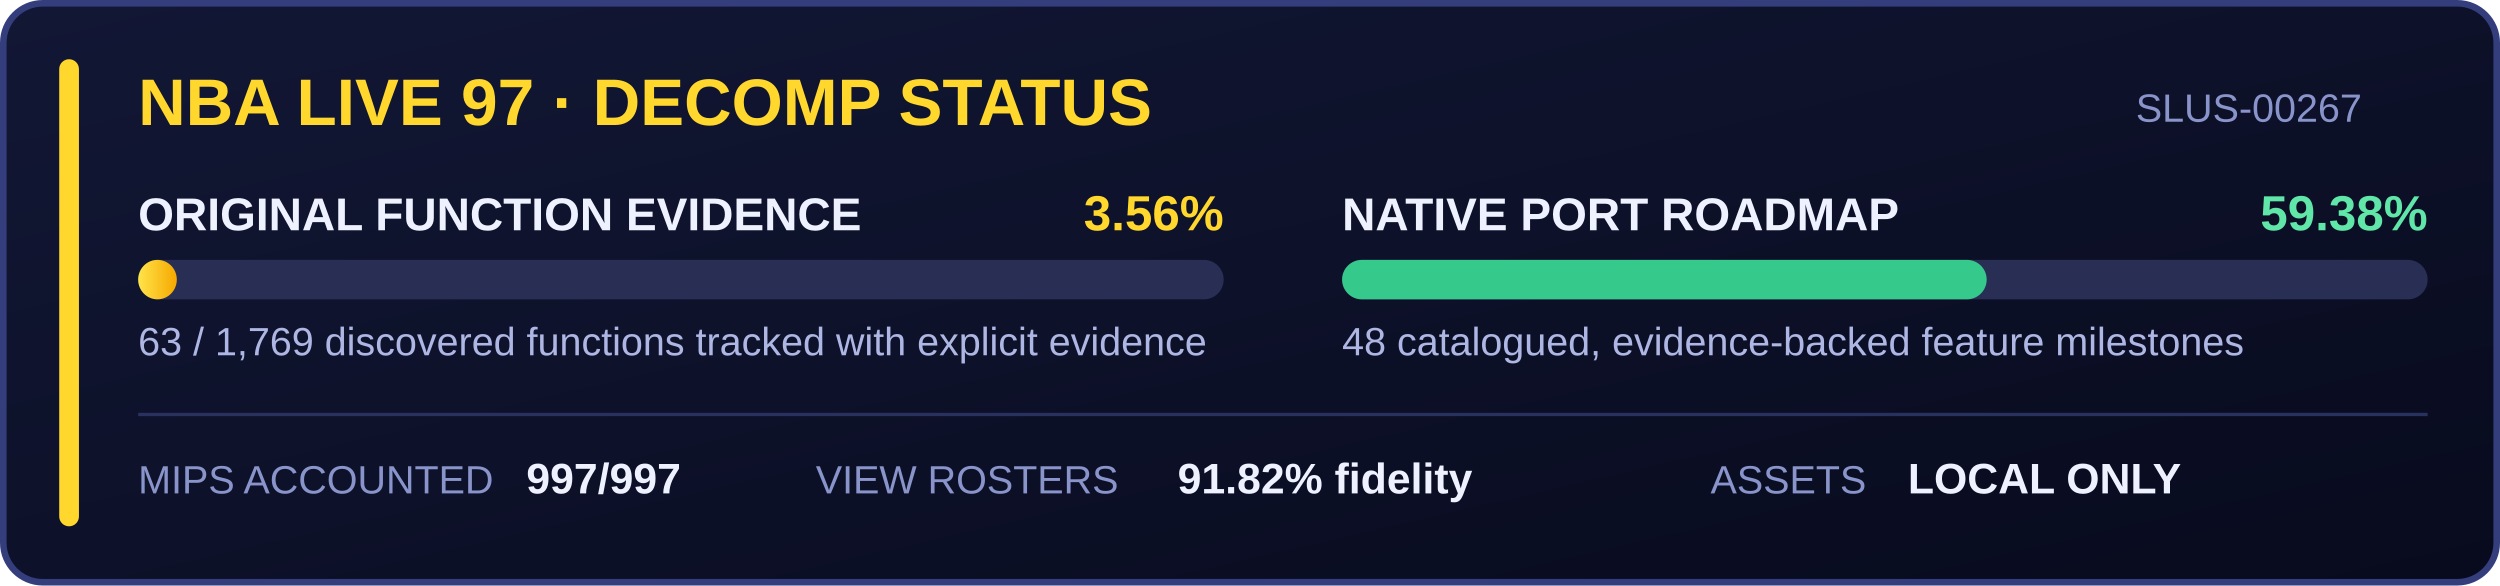
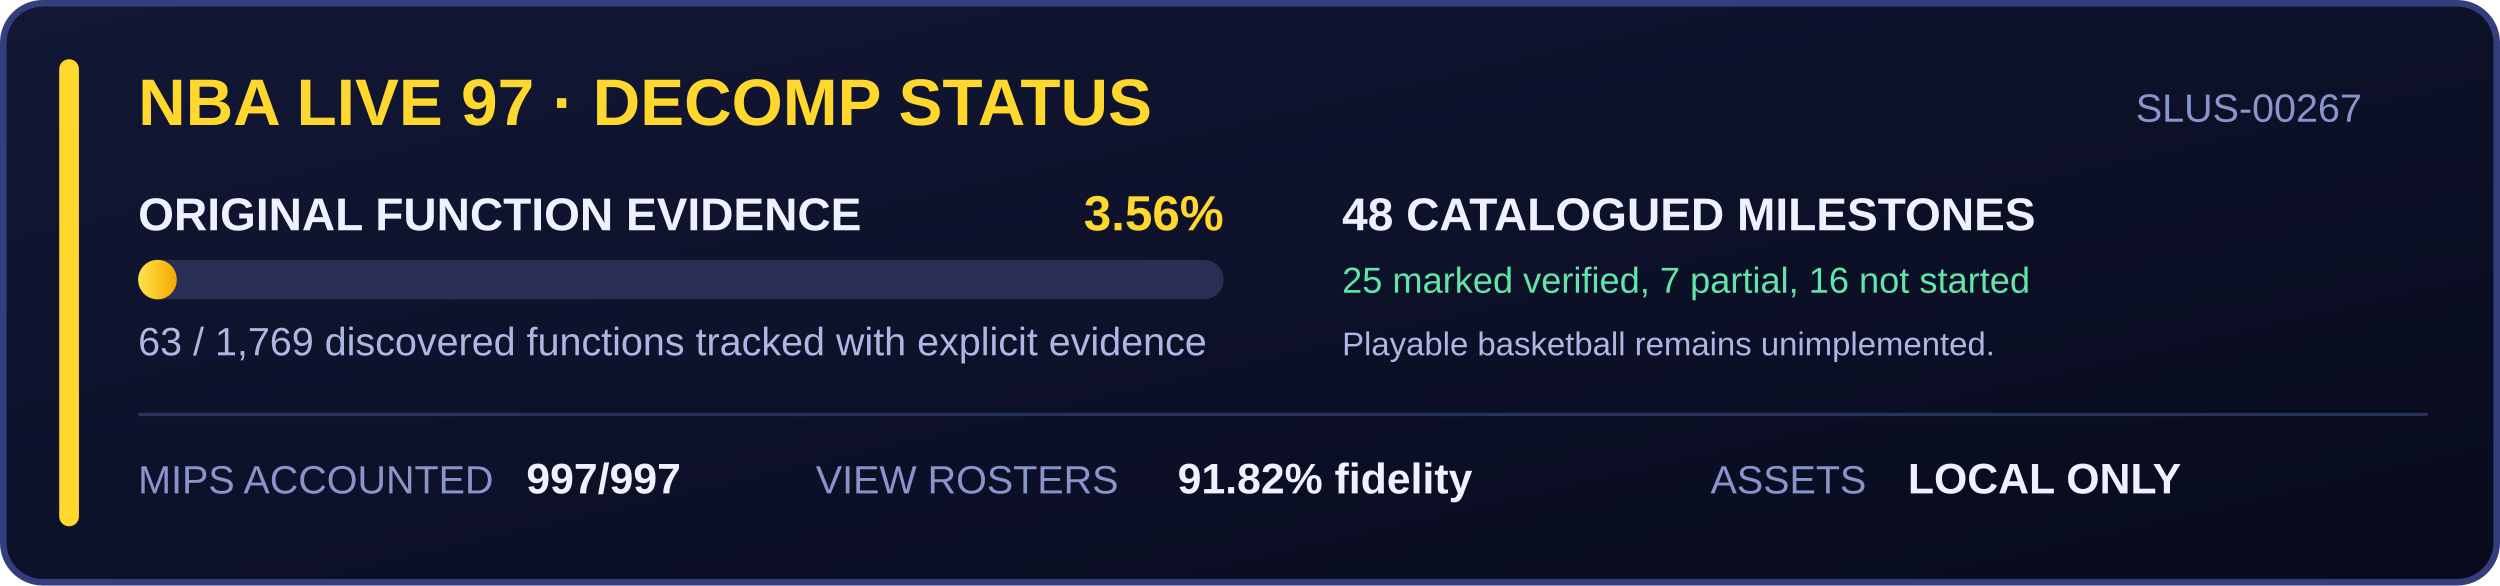
<svg xmlns="http://www.w3.org/2000/svg" width="760" height="178" viewBox="0 0 760 178" role="img" aria-labelledby="title desc">
  <defs>
    <linearGradient id="panel" x1="0" y1="0" x2="1" y2="1">
      <stop stop-color="#121735" />
      <stop offset="1" stop-color="#080b1d" />
    </linearGradient>
    <linearGradient id="gold" x1="0" y1="0" x2="1" y2="0">
      <stop stop-color="#ffe44a" />
      <stop offset="1" stop-color="#f6a800" />
    </linearGradient>
  </defs>
  <rect x="1" y="1" width="758" height="176" rx="12" fill="url(#panel)" stroke="#343e7d" stroke-width="2" />
  <rect x="18" y="18" width="6" height="142" rx="3" fill="#ffd72d" />
  <g font-family="Segoe UI, Arial, sans-serif">
    <text x="42" y="38" fill="#ffd72d" font-size="20" font-weight="700">NBA LIVE 97 · DECOMP STATUS</text>
    <text x="718" y="37" fill="#8994ca" font-size="12" text-anchor="end">SLUS-00267</text>
    <text x="42" y="70" fill="#eef1ff" font-size="14" font-weight="600">ORIGINAL FUNCTION EVIDENCE</text>
    <text x="372" y="70" fill="#ffd72d" font-size="15" font-weight="700" text-anchor="end">3.56%</text>
    <rect x="42" y="79" width="330" height="12" rx="6" fill="#282e54" />
    <rect x="42" y="79" width="11.75" height="12" rx="6" fill="url(#gold)" />
    <text x="42" y="108" fill="#aeb7e4" font-size="12">63 / 1,769 discovered functions tracked with explicit evidence</text>
-     <text x="408" y="70" fill="#eef1ff" font-size="14" font-weight="600">NATIVE PORT ROADMAP</text>
-     <text x="738" y="70" fill="#60e6a8" font-size="15" font-weight="700" text-anchor="end">59.38%</text>
-     <rect x="408" y="79" width="330" height="12" rx="6" fill="#282e54" />
-     <rect x="408" y="79" width="195.95" height="12" rx="6" fill="#35c98c" />
-     <text x="408" y="108" fill="#aeb7e4" font-size="12">48 catalogued, evidence-backed feature milestones</text>
+     <text x="408" y="70" fill="#eef1ff" font-size="14" font-weight="600">48 CATALOGUED MILESTONES</text>
+     <text x="408" y="89" fill="#60e6a8" font-size="11">25 marked verified, 7 partial, 16 not started</text>
+     <text x="408" y="108" fill="#aeb7e4" font-size="10">Playable basketball remains unimplemented.</text>
    <line x1="42" y1="126" x2="738" y2="126" stroke="#29315f" />
    <text x="42" y="150" fill="#8994ca" font-size="12">MIPS ACCOUNTED</text>
    <text x="160" y="150" fill="#eef1ff" font-size="13" font-weight="700">997/997</text>
    <text x="248" y="150" fill="#8994ca" font-size="12">VIEW ROSTERS</text>
    <text x="358" y="150" fill="#eef1ff" font-size="13" font-weight="700">91.82% fidelity</text>
    <text x="520" y="150" fill="#8994ca" font-size="12">ASSETS</text>
    <text x="580" y="150" fill="#eef1ff" font-size="13" font-weight="700">LOCAL ONLY</text>
  </g>
</svg>
